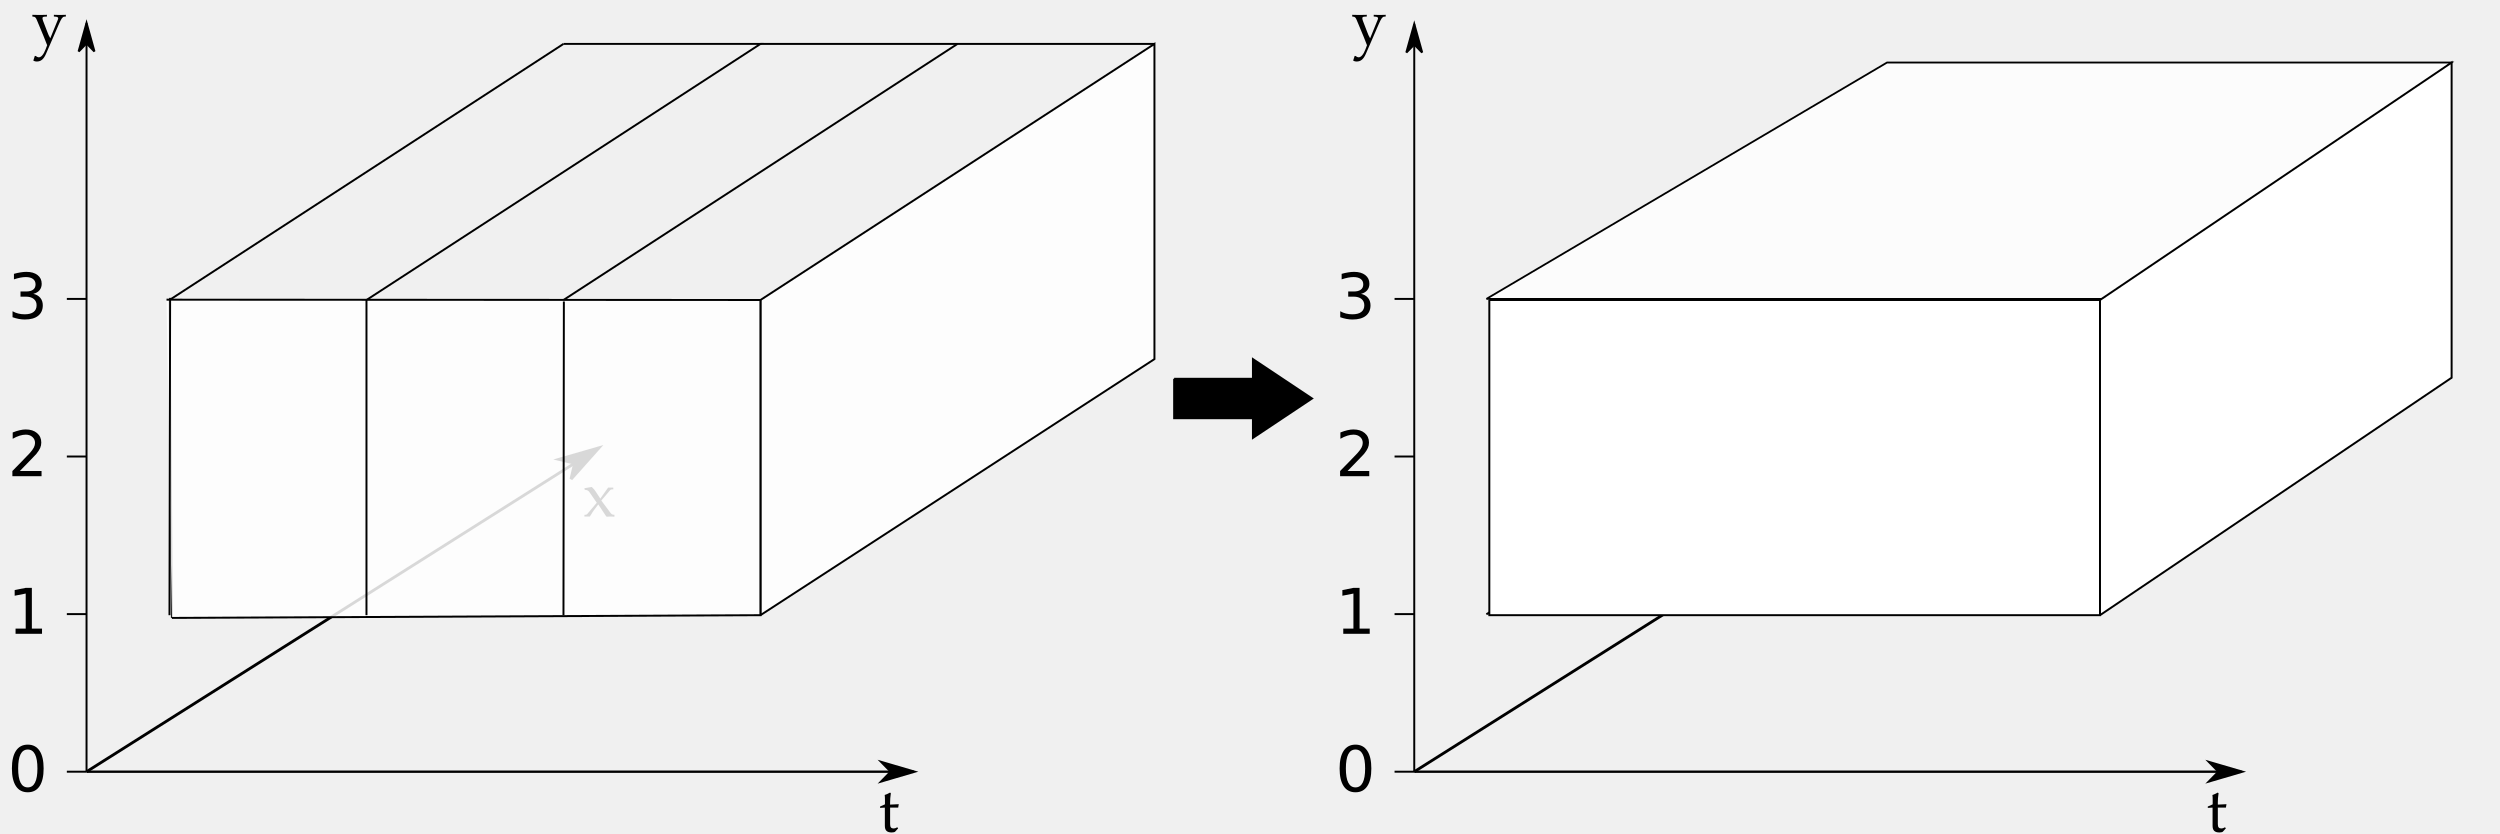
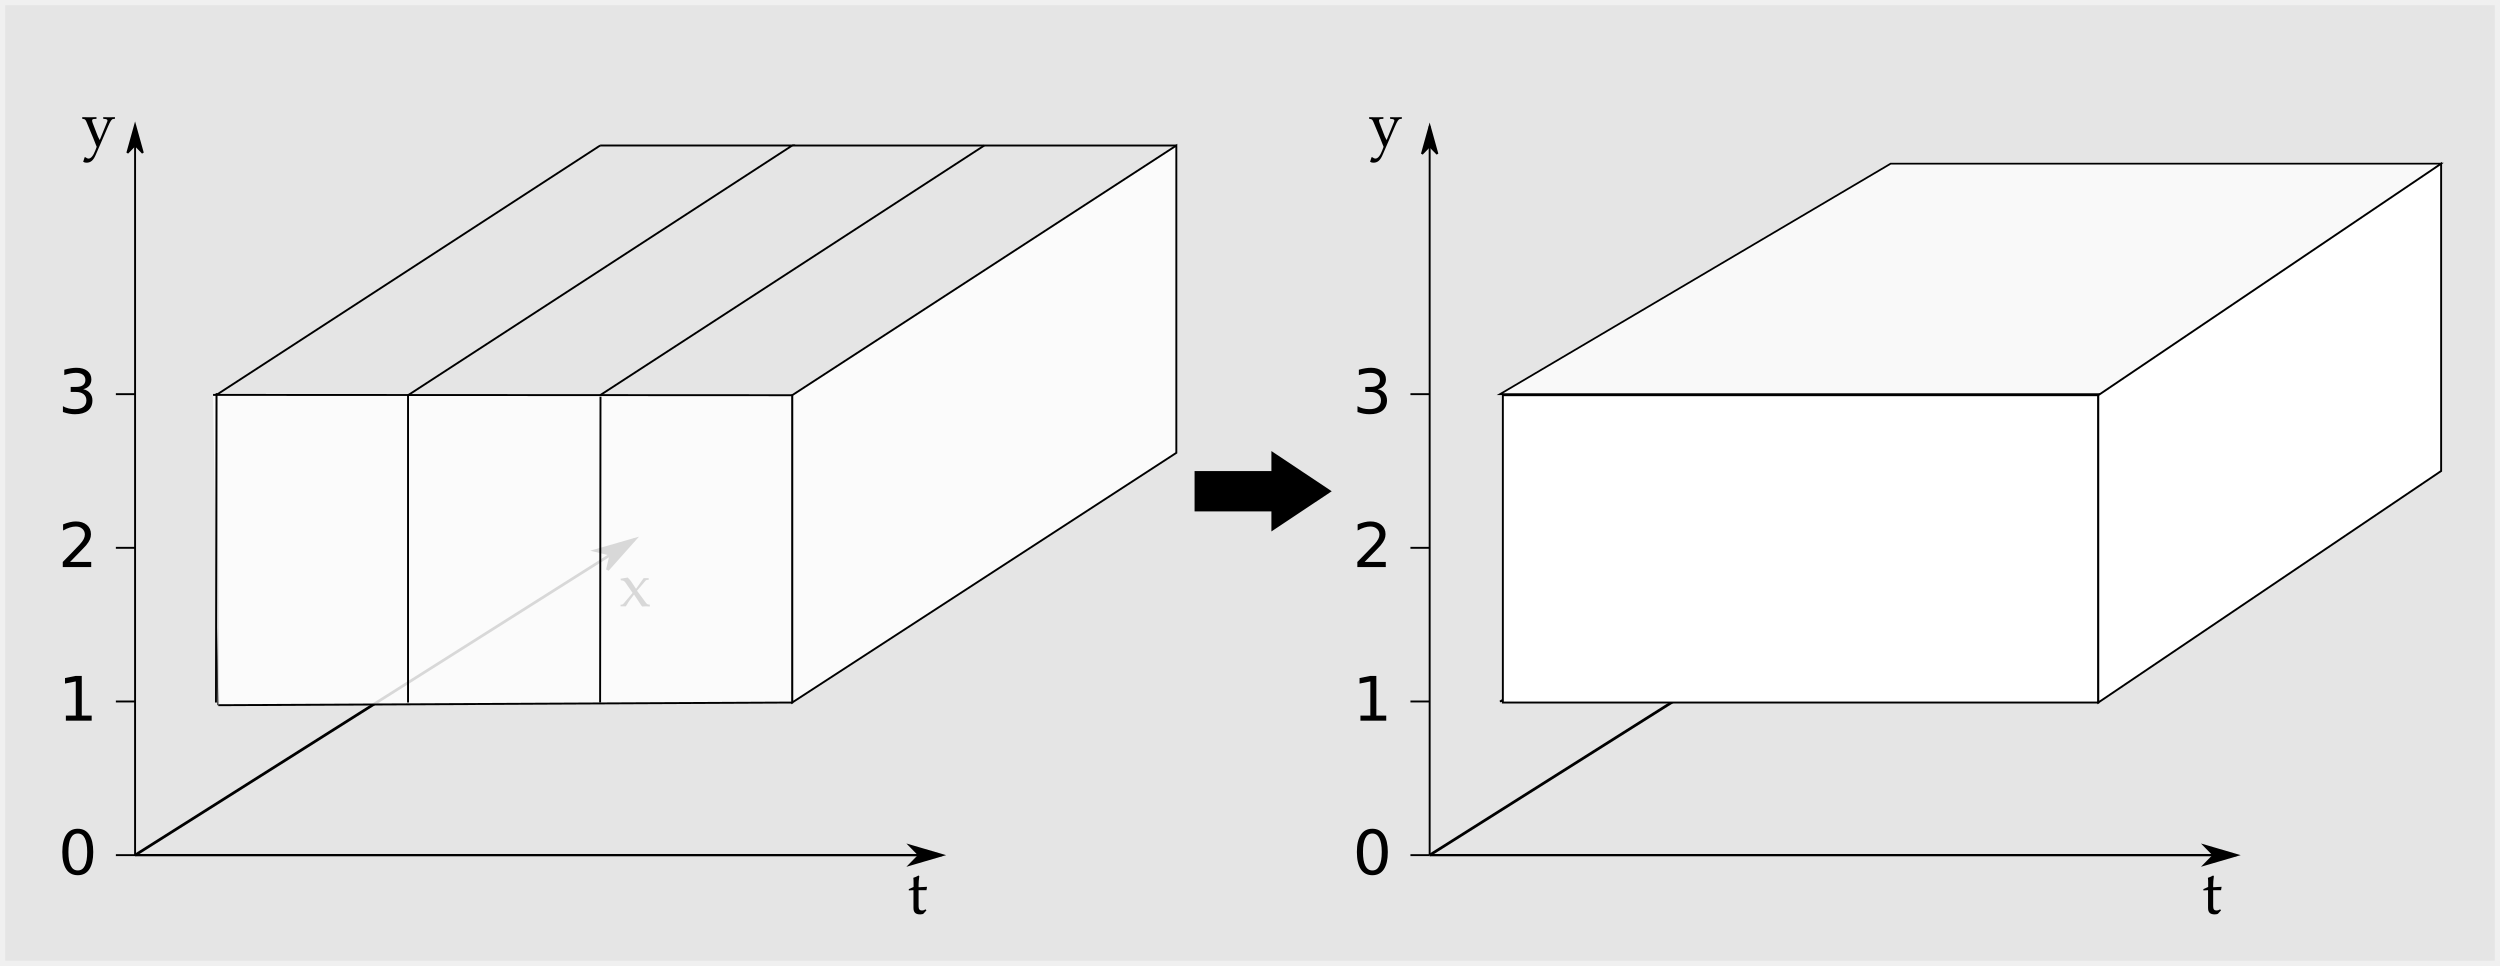
- <svg xmlns="http://www.w3.org/2000/svg" width="750" height="250" id="svg2834" version="1.1">
+ <svg xmlns="http://www.w3.org/2000/svg" width="961.5" height="371.5" id="svg2834" version="1.1" viewBox="0 0 769.2 297.2">
  <defs id="defs2836">
    <marker orient="auto" refY="0" refX="0" id="Arrow2Lend" style="overflow:visible">
      <path id="path3666" style="font-size:12px;fill-rule:evenodd;stroke-width:0.625;stroke-linejoin:round" d="M 8.719,4.034 -2.207,0.016 8.719,-4.002 c -1.745,2.372 -1.735,5.617 -6e-7,8.035 z" transform="matrix(-1.1,0,0,-1.1,-1.1,0)" />
    </marker>
    <marker orient="auto" refY="0" refX="0" id="Arrow1Lend" style="overflow:visible">
-       <path id="path3648" d="M 0,0 5,-5 -12.5,0 5,5 0,0 z" style="fill-rule:evenodd;stroke:#000000;stroke-width:1pt;marker-start:none" transform="matrix(-0.8,0,0,-0.8,-10,0)" />
+       <path id="path3648" d="M 0,0 5,-5 -12.5,0 5,5 Z" style="fill-rule:evenodd;stroke:#000000;stroke-width:1pt;marker-start:none" transform="matrix(-0.8,0,0,-0.8,-10,0)" />
    </marker>
    <marker orient="auto" refY="0" refX="0" id="TriangleInL" style="overflow:visible">
-       <path id="path3779" d="m 5.77,0 -8.65,5 0,-10 8.65,5 z" style="fill-rule:evenodd;stroke:#000000;stroke-width:1pt;marker-start:none" transform="scale(-0.8,-0.8)" />
+       <path id="path3779" d="M 5.77,0 -2.88,5 V -5 Z" style="fill-rule:evenodd;stroke:#000000;stroke-width:1pt;marker-start:none" transform="scale(-0.8)" />
    </marker>
    <marker orient="auto" refY="0" refX="0" id="Arrow1Lstart" style="overflow:visible">
-       <path id="path3645" d="M 0,0 5,-5 -12.5,0 5,5 0,0 z" style="fill-rule:evenodd;stroke:#000000;stroke-width:1pt;marker-start:none" transform="matrix(0.8,0,0,0.8,10,0)" />
+       <path id="path3645" d="M 0,0 5,-5 -12.5,0 5,5 Z" style="fill-rule:evenodd;stroke:#000000;stroke-width:1pt;marker-start:none" transform="matrix(0.8,0,0,0.8,10,0)" />
    </marker>
    <marker orient="auto" refY="0" refX="0" id="Arrow1Lend-8" style="overflow:visible">
-       <path id="path3648-8" d="M 0,0 5,-5 -12.5,0 5,5 0,0 z" style="fill-rule:evenodd;stroke:#000000;stroke-width:1pt;marker-start:none" transform="matrix(-0.8,0,0,-0.8,-10,0)" />
+       <path id="path3648-8" d="M 0,0 5,-5 -12.5,0 5,5 Z" style="fill-rule:evenodd;stroke:#000000;stroke-width:1pt;marker-start:none" transform="matrix(-0.8,0,0,-0.8,-10,0)" />
    </marker>
    <marker orient="auto" refY="0" refX="0" id="marker4872" style="overflow:visible">
-       <path id="path4874" d="M 0,0 5,-5 -12.5,0 5,5 0,0 z" style="fill-rule:evenodd;stroke:#000000;stroke-width:1pt;marker-start:none" transform="matrix(-0.8,0,0,-0.8,-10,0)" />
+       <path id="path4874" d="M 0,0 5,-5 -12.5,0 5,5 Z" style="fill-rule:evenodd;stroke:#000000;stroke-width:1pt;marker-start:none" transform="matrix(-0.8,0,0,-0.8,-10,0)" />
    </marker>
    <marker orient="auto" refY="0" refX="0" id="marker4877" style="overflow:visible">
-       <path id="path4879" d="M 0,0 5,-5 -12.5,0 5,5 0,0 z" style="fill-rule:evenodd;stroke:#000000;stroke-width:1pt;marker-start:none" transform="matrix(-0.8,0,0,-0.8,-10,0)" />
+       <path id="path4879" d="M 0,0 5,-5 -12.5,0 5,5 Z" style="fill-rule:evenodd;stroke:#000000;stroke-width:1pt;marker-start:none" transform="matrix(-0.8,0,0,-0.8,-10,0)" />
    </marker>
  </defs>
-   <g id="layer1" transform="translate(-34.60263,-28.38047)">
-     <text xml:space="preserve" style="font-size:23.639px;font-style:normal;font-weight:normal;fill:#000000;fill-opacity:1;stroke:none;font-family:Bitstream Vera Sans" x="209.553" y="183.331" id="text5257-1">
-       <tspan id="tspan5259-2" x="209.553" y="183.331" style="font-size:18.911px;font-family:URW Palladio L;-inkscape-font-specification:URW Palladio L">x</tspan>
-     </text>
-     <g id="g4852" transform="matrix(0.5909739,0,0,0.6069462,25.10419,4.972291)">
-       <path id="path3638" d="M 60,420 320,260" style="fill:none;stroke:#000000;stroke-width:1.428px;stroke-linecap:butt;stroke-linejoin:miter;stroke-opacity:1;marker-end:url(#Arrow1Lend)" />
-       <path id="path4468" d="M 60,420 60,50" style="fill:none;stroke:#000000;stroke-width:1px;stroke-linecap:butt;stroke-linejoin:miter;stroke-opacity:1;marker-end:url(#Arrow1Lend)" />
-       <path id="path4660" d="m 60,420 420,0" style="fill:none;stroke:#000000;stroke-width:1.164px;stroke-linecap:butt;stroke-linejoin:miter;stroke-opacity:1;marker-end:url(#Arrow1Lend)" />
+   <g id="layer2" transform="translate(15.60003,31.59999)">
+     <rect style="opacity:1;fill:#e5e5e5;fill-opacity:1;stroke-width:0.797" id="rect1144" width="766" height="294" x="-14" y="-30" />
+   </g>
+   <g id="layer1" transform="translate(-19.0026,3.219526)">
+     <g id="g1084">
+       <text id="text5257-1" y="183.331" x="209.553" style="font-style:normal;font-weight:normal;line-height:0%;font-family:'Bitstream Vera Sans';fill:#000000;fill-opacity:1;stroke:none" xml:space="preserve">
+         <tspan style="font-size:18.911px;line-height:1.25;font-family:'URW Palladio L';-inkscape-font-specification:'URW Palladio L'" y="183.331" x="209.553" id="tspan5259-2">x</tspan>
+       </text>
+       <g transform="matrix(0.5909739,0,0,0.6069462,25.10419,4.972291)" id="g4852">
+         <path style="fill:none;stroke:#000000;stroke-width:1.428px;stroke-linecap:butt;stroke-linejoin:miter;stroke-opacity:1;marker-end:url(#Arrow1Lend)" d="M 60,420 320,260" id="path3638" />
+         <path style="fill:none;stroke:#000000;stroke-width:1px;stroke-linecap:butt;stroke-linejoin:miter;stroke-opacity:1;marker-end:url(#Arrow1Lend)" d="M 60,420 V 50" id="path4468" />
+         <path style="fill:none;stroke:#000000;stroke-width:1.164px;stroke-linecap:butt;stroke-linejoin:miter;stroke-opacity:1;marker-end:url(#Arrow1Lend)" d="M 60,420 H 480" id="path4660" />
+       </g>
+       <g id="g4852-8" transform="matrix(0.5909739,0,0,0.6060691,423.4206,5.340669)">
+         <path style="fill:none;stroke:#000000;stroke-width:1.428px;stroke-linecap:butt;stroke-linejoin:miter;stroke-opacity:1;marker-end:url(#Arrow1Lend)" d="M 60,420 320,260" id="path3638-0" />
+         <path style="fill:none;stroke:#000000;stroke-width:1px;stroke-linecap:butt;stroke-linejoin:miter;stroke-opacity:1;marker-end:url(#Arrow1Lend)" d="M 60,420 V 50" id="path4468-5" />
+         <path style="fill:none;stroke:#000000;stroke-width:1.164px;stroke-linecap:butt;stroke-linejoin:miter;stroke-opacity:1;marker-end:url(#Arrow1Lend)" d="M 60,420 H 480" id="path4660-8" />
+       </g>
+       <path id="path4919" d="M 60.563,212.612 H 54.653" style="fill:none;stroke:#000000;stroke-width:0.591px;stroke-linecap:butt;stroke-linejoin:miter;stroke-opacity:1" />
+       <path id="path4923" d="M 60.563,165.334 H 54.653" style="fill:none;stroke:#000000;stroke-width:0.591px;stroke-linecap:butt;stroke-linejoin:miter;stroke-opacity:1" />
+       <path id="path4927" d="M 60.563,118.056 H 54.653" style="fill:none;stroke:#000000;stroke-width:0.591px;stroke-linecap:butt;stroke-linejoin:miter;stroke-opacity:1" />
+       <path id="path4931" d="M 458.879,212.612 H 452.969" style="fill:none;stroke:#000000;stroke-width:0.591px;stroke-linecap:butt;stroke-linejoin:miter;stroke-opacity:1" />
+       <path id="path4935" d="M 458.879,165.334 H 452.969" style="fill:none;stroke:#000000;stroke-width:0.591px;stroke-linecap:butt;stroke-linejoin:miter;stroke-opacity:1" />
+       <path id="path4939" d="M 458.879,118.056 H 452.969" style="fill:none;stroke:#000000;stroke-width:0.591px;stroke-linecap:butt;stroke-linejoin:miter;stroke-opacity:1" />
+       <text id="text5036" y="265.799" x="36.924" style="font-style:normal;font-weight:normal;line-height:0%;font-family:'Bitstream Vera Sans';fill:#000000;fill-opacity:1;stroke:none" xml:space="preserve">
+         <tspan style="font-size:18.911px;line-height:1.25" y="265.799" x="36.924" id="tspan5038">0</tspan>
+       </text>
+       <path id="path5040" d="M 60.563,259.89 H 54.653 v 0" style="fill:none;stroke:#000000;stroke-width:0.591px;stroke-linecap:butt;stroke-linejoin:miter;stroke-opacity:1" />
+       <text id="text5036-6" y="218.522" x="36.924" style="font-style:normal;font-weight:normal;line-height:0%;font-family:'Bitstream Vera Sans';fill:#000000;fill-opacity:1;stroke:none" xml:space="preserve">
+         <tspan style="font-size:18.911px;line-height:1.25" y="218.522" x="36.924" id="tspan5038-3">1</tspan>
+       </text>
+       <text id="text5036-1" y="171.244" x="36.924" style="font-style:normal;font-weight:normal;line-height:0%;font-family:'Bitstream Vera Sans';fill:#000000;fill-opacity:1;stroke:none" xml:space="preserve">
+         <tspan style="font-size:18.911px;line-height:1.25" y="171.244" x="36.924" id="tspan5038-2">2</tspan>
+       </text>
+       <text id="text5036-8" y="123.966" x="36.924" style="font-style:normal;font-weight:normal;line-height:0%;font-family:'Bitstream Vera Sans';fill:#000000;fill-opacity:1;stroke:none" xml:space="preserve">
+         <tspan style="font-size:18.911px;line-height:1.25" y="123.966" x="36.924" id="tspan5038-1">3</tspan>
+       </text>
+       <text id="text5036-5" y="265.799" x="435.24" style="font-style:normal;font-weight:normal;line-height:0%;font-family:'Bitstream Vera Sans';fill:#000000;fill-opacity:1;stroke:none" xml:space="preserve">
+         <tspan style="font-size:18.911px;line-height:1.25" y="265.799" x="435.24" id="tspan5038-9">0</tspan>
+       </text>
+       <text id="text5036-6-0" y="218.522" x="435.24" style="font-style:normal;font-weight:normal;line-height:0%;font-family:'Bitstream Vera Sans';fill:#000000;fill-opacity:1;stroke:none" xml:space="preserve">
+         <tspan style="font-size:18.911px;line-height:1.25" y="218.522" x="435.24" id="tspan5038-3-3">1</tspan>
+       </text>
+       <text id="text5036-1-8" y="171.244" x="435.24" style="font-style:normal;font-weight:normal;line-height:0%;font-family:'Bitstream Vera Sans';fill:#000000;fill-opacity:1;stroke:none" xml:space="preserve">
+         <tspan style="font-size:18.911px;line-height:1.25" y="171.244" x="435.24" id="tspan5038-2-6">2</tspan>
+       </text>
+       <text id="text5036-8-3" y="123.966" x="435.24" style="font-style:normal;font-weight:normal;line-height:0%;font-family:'Bitstream Vera Sans';fill:#000000;fill-opacity:1;stroke:none" xml:space="preserve">
+         <tspan style="font-size:18.911px;line-height:1.25" y="123.966" x="435.24" id="tspan5038-1-9">3</tspan>
+       </text>
+       <path id="path4931-0" d="M 458.879,259.89 H 452.969" style="fill:none;stroke:#000000;stroke-width:0.591px;stroke-linecap:butt;stroke-linejoin:miter;stroke-opacity:1" />
+       <path id="path4943-2" d="M 480.511,212.612 600.713,141.695 H 770.088 Z" style="fill:#ffffff;fill-opacity:0.784;stroke:#000000;stroke-width:0.546px;stroke-linecap:butt;stroke-linejoin:miter;stroke-opacity:1" />
+       <path id="path4943-5" d="M 480.511,118.056 600.713,47.139 H 770.088 L 677.205,118.056 Z" style="fill:#ffffff;fill-opacity:0.784;stroke:#000000;stroke-width:0.546px;stroke-linecap:butt;stroke-linejoin:miter;stroke-opacity:1" />
+       <path id="path5224" d="M 481.401,118.38 V 212.936 H 664.603 V 118.38 Z" style="fill:#ffffff;fill-opacity:1;stroke:#000000;stroke-width:0.591px;stroke-linecap:butt;stroke-linejoin:miter;stroke-opacity:1" />
+       <path id="path5228" d="M 664.603,212.936 770.088,141.695 V 47.139 L 664.603,118.38 Z" style="fill:#ffffff;fill-opacity:1;stroke:#000000;stroke-width:0.591px;stroke-linecap:butt;stroke-linejoin:miter;stroke-opacity:1" />
+       <text id="text5257" y="277.887" x="298.199" style="font-style:normal;font-weight:normal;line-height:0%;font-family:'Bitstream Vera Sans';fill:#000000;fill-opacity:1;stroke:none" xml:space="preserve">
+         <tspan style="font-size:18.911px;line-height:1.25;font-family:'URW Palladio L';-inkscape-font-specification:'URW Palladio L'" y="277.887" x="298.199" id="tspan5259">t</tspan>
+       </text>
+       <text id="text5261" y="41.497" x="44.08" style="font-style:normal;font-weight:normal;line-height:0%;font-family:'Bitstream Vera Sans';fill:#000000;fill-opacity:1;stroke:none" xml:space="preserve">
+         <tspan style="font-size:18.911px;line-height:1.25;font-family:'URW Palladio L';-inkscape-font-specification:'URW Palladio L'" y="41.497" x="44.08" id="tspan5263">y</tspan>
+       </text>
+       <text id="text5257-4" y="277.887" x="696.515" style="font-style:normal;font-weight:normal;line-height:0%;font-family:'Bitstream Vera Sans';fill:#000000;fill-opacity:1;stroke:none" xml:space="preserve">
+         <tspan style="font-size:18.911px;line-height:1.25;font-family:'URW Palladio L';-inkscape-font-specification:'URW Palladio L'" y="277.887" x="696.515" id="tspan5259-4">t</tspan>
+       </text>
+       <text id="text5261-2" y="41.497" x="440.033" style="font-style:normal;font-weight:normal;line-height:0%;font-family:'Bitstream Vera Sans';fill:#000000;fill-opacity:1;stroke:none" xml:space="preserve">
+         <tspan style="font-size:18.911px;line-height:1.25;font-family:'URW Palladio L';-inkscape-font-specification:'URW Palladio L'" y="41.497" x="440.033" id="tspan5263-0">y</tspan>
+       </text>
+       <path id="path5521" d="m 386.845,142.019 v 11.819 h 23.639 v 5.91 l 17.729,-11.819 -17.729,-11.819 v 5.91 z" style="fill:#000000;fill-opacity:1;stroke:#000000;stroke-width:0.591px;stroke-linecap:butt;stroke-linejoin:miter;stroke-opacity:1" />
+       <path id="path3118" d="M 144.546,118.38 262.74,41.554 h -59.097" style="fill:none;stroke:#000000;stroke-width:0.591px;stroke-linecap:butt;stroke-linejoin:miter;stroke-opacity:1" />
+       <path id="path3130" d="M 262.74,212.936 V 118.38 L 380.935,41.554 v 94.556 z" style="fill:#ffffff;fill-opacity:0.847;stroke:#000000;stroke-width:0.591px;stroke-linecap:butt;stroke-linejoin:miter;stroke-opacity:1" />
+       <path id="path3134" d="M 86.176,213.756 85.448,118.38 203.643,41.554" style="fill:none;stroke:#000000;stroke-width:0.591px;stroke-linecap:butt;stroke-linejoin:miter;stroke-opacity:1" />
+       <path id="path3146" d="M 262.74,41.554 H 380.935" style="fill:none;stroke:#000000;stroke-width:0.591px;stroke-linecap:butt;stroke-linejoin:miter;stroke-opacity:1" />
+       <path id="path3150" d="M 203.643,118.38 321.838,41.554" style="fill:none;stroke:#000000;stroke-width:0.591px;stroke-linecap:butt;stroke-linejoin:miter;stroke-opacity:1" />
+       <path id="path4018" d="m 84.558,118.283 178.182,0.098 v 94.556 l -176.564,0.819 v 0" style="fill:#ffffff;fill-opacity:0.847;stroke:#000000;stroke-width:0.591px;stroke-linecap:butt;stroke-linejoin:miter;stroke-opacity:1" />
+       <path id="path4022" d="M 144.546,118.38 V 212.936" style="fill:none;stroke:#000000;stroke-width:0.591px;stroke-linecap:butt;stroke-linejoin:miter;stroke-opacity:1" />
+       <path id="path4026" d="m 203.764,118.822 -0.121,94.114" style="fill:none;stroke:#000000;stroke-width:0.591px;stroke-linecap:butt;stroke-linejoin:miter;stroke-opacity:1" />
+       <path id="path4030" d="m 85.637,117.744 -0.189,95.193" style="fill:none;stroke:#000000;stroke-width:0.591px;stroke-linecap:butt;stroke-linejoin:miter;stroke-opacity:1" />
    </g>
-     <g transform="matrix(0.5909739,0,0,0.6060691,423.4206,5.340669)" id="g4852-8">
-       <path id="path3638-0" d="M 60,420 320,260" style="fill:none;stroke:#000000;stroke-width:1.428px;stroke-linecap:butt;stroke-linejoin:miter;stroke-opacity:1;marker-end:url(#Arrow1Lend)" />
-       <path id="path4468-5" d="M 60,420 60,50" style="fill:none;stroke:#000000;stroke-width:1px;stroke-linecap:butt;stroke-linejoin:miter;stroke-opacity:1;marker-end:url(#Arrow1Lend)" />
-       <path id="path4660-8" d="m 60,420 420,0" style="fill:none;stroke:#000000;stroke-width:1.164px;stroke-linecap:butt;stroke-linejoin:miter;stroke-opacity:1;marker-end:url(#Arrow1Lend)" />
-     </g>
-     <path style="fill:none;stroke:#000000;stroke-width:0.591px;stroke-linecap:butt;stroke-linejoin:miter;stroke-opacity:1" d="m 60.563,212.612 -5.91,0" id="path4919" />
-     <path style="fill:none;stroke:#000000;stroke-width:0.591px;stroke-linecap:butt;stroke-linejoin:miter;stroke-opacity:1" d="m 60.563,165.334 -5.91,0" id="path4923" />
-     <path style="fill:none;stroke:#000000;stroke-width:0.591px;stroke-linecap:butt;stroke-linejoin:miter;stroke-opacity:1" d="m 60.563,118.056 -5.91,0" id="path4927" />
-     <path style="fill:none;stroke:#000000;stroke-width:0.591px;stroke-linecap:butt;stroke-linejoin:miter;stroke-opacity:1" d="m 458.879,212.612 -5.91,0" id="path4931" />
-     <path style="fill:none;stroke:#000000;stroke-width:0.591px;stroke-linecap:butt;stroke-linejoin:miter;stroke-opacity:1" d="m 458.879,165.334 -5.91,0" id="path4935" />
-     <path style="fill:none;stroke:#000000;stroke-width:0.591px;stroke-linecap:butt;stroke-linejoin:miter;stroke-opacity:1" d="m 458.879,118.056 -5.91,0" id="path4939" />
-     <text xml:space="preserve" style="font-size:23.639px;font-style:normal;font-weight:normal;fill:#000000;fill-opacity:1;stroke:none;font-family:Bitstream Vera Sans" x="36.924" y="265.799" id="text5036">
-       <tspan id="tspan5038" x="36.924" y="265.799" style="font-size:18.911px">0</tspan>
-     </text>
-     <path style="fill:none;stroke:#000000;stroke-width:0.591px;stroke-linecap:butt;stroke-linejoin:miter;stroke-opacity:1" d="m 60.563,259.89 -5.91,0 0,0" id="path5040" />
-     <text xml:space="preserve" style="font-size:23.639px;font-style:normal;font-weight:normal;fill:#000000;fill-opacity:1;stroke:none;font-family:Bitstream Vera Sans" x="36.924" y="218.522" id="text5036-6">
-       <tspan id="tspan5038-3" x="36.924" y="218.522" style="font-size:18.911px">1</tspan>
-     </text>
-     <text xml:space="preserve" style="font-size:23.639px;font-style:normal;font-weight:normal;fill:#000000;fill-opacity:1;stroke:none;font-family:Bitstream Vera Sans" x="36.924" y="171.244" id="text5036-1">
-       <tspan id="tspan5038-2" x="36.924" y="171.244" style="font-size:18.911px">2</tspan>
-     </text>
-     <text xml:space="preserve" style="font-size:23.639px;font-style:normal;font-weight:normal;fill:#000000;fill-opacity:1;stroke:none;font-family:Bitstream Vera Sans" x="36.924" y="123.966" id="text5036-8">
-       <tspan id="tspan5038-1" x="36.924" y="123.966" style="font-size:18.911px">3</tspan>
-     </text>
-     <text xml:space="preserve" style="font-size:23.639px;font-style:normal;font-weight:normal;fill:#000000;fill-opacity:1;stroke:none;font-family:Bitstream Vera Sans" x="435.24" y="265.799" id="text5036-5">
-       <tspan id="tspan5038-9" x="435.24" y="265.799" style="font-size:18.911px">0</tspan>
-     </text>
-     <text xml:space="preserve" style="font-size:23.639px;font-style:normal;font-weight:normal;fill:#000000;fill-opacity:1;stroke:none;font-family:Bitstream Vera Sans" x="435.24" y="218.522" id="text5036-6-0">
-       <tspan id="tspan5038-3-3" x="435.24" y="218.522" style="font-size:18.911px">1</tspan>
-     </text>
-     <text xml:space="preserve" style="font-size:23.639px;font-style:normal;font-weight:normal;fill:#000000;fill-opacity:1;stroke:none;font-family:Bitstream Vera Sans" x="435.24" y="171.244" id="text5036-1-8">
-       <tspan id="tspan5038-2-6" x="435.24" y="171.244" style="font-size:18.911px">2</tspan>
-     </text>
-     <text xml:space="preserve" style="font-size:23.639px;font-style:normal;font-weight:normal;fill:#000000;fill-opacity:1;stroke:none;font-family:Bitstream Vera Sans" x="435.24" y="123.966" id="text5036-8-3">
-       <tspan id="tspan5038-1-9" x="435.24" y="123.966" style="font-size:18.911px">3</tspan>
-     </text>
-     <path style="fill:none;stroke:#000000;stroke-width:0.591px;stroke-linecap:butt;stroke-linejoin:miter;stroke-opacity:1" d="m 458.879,259.89 -5.91,0" id="path4931-0" />
-     <path style="fill:#ffffff;fill-opacity:0.784;stroke:#000000;stroke-width:0.546px;stroke-linecap:butt;stroke-linejoin:miter;stroke-opacity:1" d="m 480.511,212.612 120.202,-70.917 169.375,0 -289.577,70.917" id="path4943-2" />
-     <path style="fill:#ffffff;fill-opacity:0.784;stroke:#000000;stroke-width:0.546px;stroke-linecap:butt;stroke-linejoin:miter;stroke-opacity:1" d="m 480.511,118.056 120.202,-70.917 169.375,0 -92.883,70.917 -196.694,0" id="path4943-5" />
-     <path style="fill:#ffffff;fill-opacity:1;stroke:#000000;stroke-width:0.591px;stroke-linecap:butt;stroke-linejoin:miter;stroke-opacity:1" d="m 481.401,118.38 0,94.556 183.202,0 0,-94.556 -183.202,0" id="path5224" />
-     <path style="fill:#ffffff;fill-opacity:1;stroke:#000000;stroke-width:0.591px;stroke-linecap:butt;stroke-linejoin:miter;stroke-opacity:1" d="m 664.603,212.936 105.486,-71.241 0,-94.556 -105.486,71.241 0,94.556" id="path5228" />
-     <text xml:space="preserve" style="font-size:23.639px;font-style:normal;font-weight:normal;fill:#000000;fill-opacity:1;stroke:none;font-family:Bitstream Vera Sans" x="298.199" y="277.887" id="text5257">
-       <tspan id="tspan5259" x="298.199" y="277.887" style="font-size:18.911px;font-family:URW Palladio L;-inkscape-font-specification:URW Palladio L">t</tspan>
-     </text>
-     <text xml:space="preserve" style="font-size:23.639px;font-style:normal;font-weight:normal;fill:#000000;fill-opacity:1;stroke:none;font-family:Bitstream Vera Sans" x="44.08" y="41.497" id="text5261">
-       <tspan id="tspan5263" x="44.08" y="41.497" style="font-size:18.911px;font-family:URW Palladio L;-inkscape-font-specification:URW Palladio L">y</tspan>
-     </text>
-     <text xml:space="preserve" style="font-size:23.639px;font-style:normal;font-weight:normal;fill:#000000;fill-opacity:1;stroke:none;font-family:Bitstream Vera Sans" x="696.515" y="277.887" id="text5257-4">
-       <tspan id="tspan5259-4" x="696.515" y="277.887" style="font-size:18.911px;font-family:URW Palladio L;-inkscape-font-specification:URW Palladio L">t</tspan>
-     </text>
-     <text xml:space="preserve" style="font-size:23.639px;font-style:normal;font-weight:normal;fill:#000000;fill-opacity:1;stroke:none;font-family:Bitstream Vera Sans" x="440.033" y="41.497" id="text5261-2">
-       <tspan id="tspan5263-0" x="440.033" y="41.497" style="font-size:18.911px;font-family:URW Palladio L;-inkscape-font-specification:URW Palladio L">y</tspan>
-     </text>
-     <path style="fill:#000000;fill-opacity:1;stroke:#000000;stroke-width:0.591px;stroke-linecap:butt;stroke-linejoin:miter;stroke-opacity:1" d="m 386.845,142.019 0,11.819 23.639,0 0,5.91 17.729,-11.819 -17.729,-11.819 0,5.91 -23.639,0" id="path5521" />
-     <path style="fill:none;stroke:#000000;stroke-width:0.591px;stroke-linecap:butt;stroke-linejoin:miter;stroke-opacity:1" d="m 144.546,118.38 118.195,-76.827 -59.097,0" id="path3118" />
-     <path style="fill:#ffffff;fill-opacity:0.847;stroke:#000000;stroke-width:0.591px;stroke-linecap:butt;stroke-linejoin:miter;stroke-opacity:1" d="m 262.74,212.936 0,-94.556 118.195,-76.827 0,94.556 -118.195,76.827" id="path3130" />
-     <path style="fill:none;stroke:#000000;stroke-width:0.591px;stroke-linecap:butt;stroke-linejoin:miter;stroke-opacity:1" d="M 86.176,213.756 85.448,118.38 203.643,41.554" id="path3134" />
-     <path style="fill:none;stroke:#000000;stroke-width:0.591px;stroke-linecap:butt;stroke-linejoin:miter;stroke-opacity:1" d="m 262.74,41.554 118.195,0" id="path3146" />
-     <path style="fill:none;stroke:#000000;stroke-width:0.591px;stroke-linecap:butt;stroke-linejoin:miter;stroke-opacity:1" d="M 203.643,118.38 321.838,41.554" id="path3150" />
-     <path style="fill:#ffffff;fill-opacity:0.847;stroke:#000000;stroke-width:0.591px;stroke-linecap:butt;stroke-linejoin:miter;stroke-opacity:1" d="m 84.558,118.283 178.182,0.098 0,94.556 -176.564,0.819 0,0" id="path4018" />
-     <path style="fill:none;stroke:#000000;stroke-width:0.591px;stroke-linecap:butt;stroke-linejoin:miter;stroke-opacity:1" d="m 144.546,118.38 0,94.556" id="path4022" />
-     <path style="fill:none;stroke:#000000;stroke-width:0.591px;stroke-linecap:butt;stroke-linejoin:miter;stroke-opacity:1" d="m 203.764,118.822 -0.121,94.114" id="path4026" />
-     <path style="fill:none;stroke:#000000;stroke-width:0.591px;stroke-linecap:butt;stroke-linejoin:miter;stroke-opacity:1" d="m 85.637,117.744 -0.189,95.193" id="path4030" />
  </g>
</svg>
